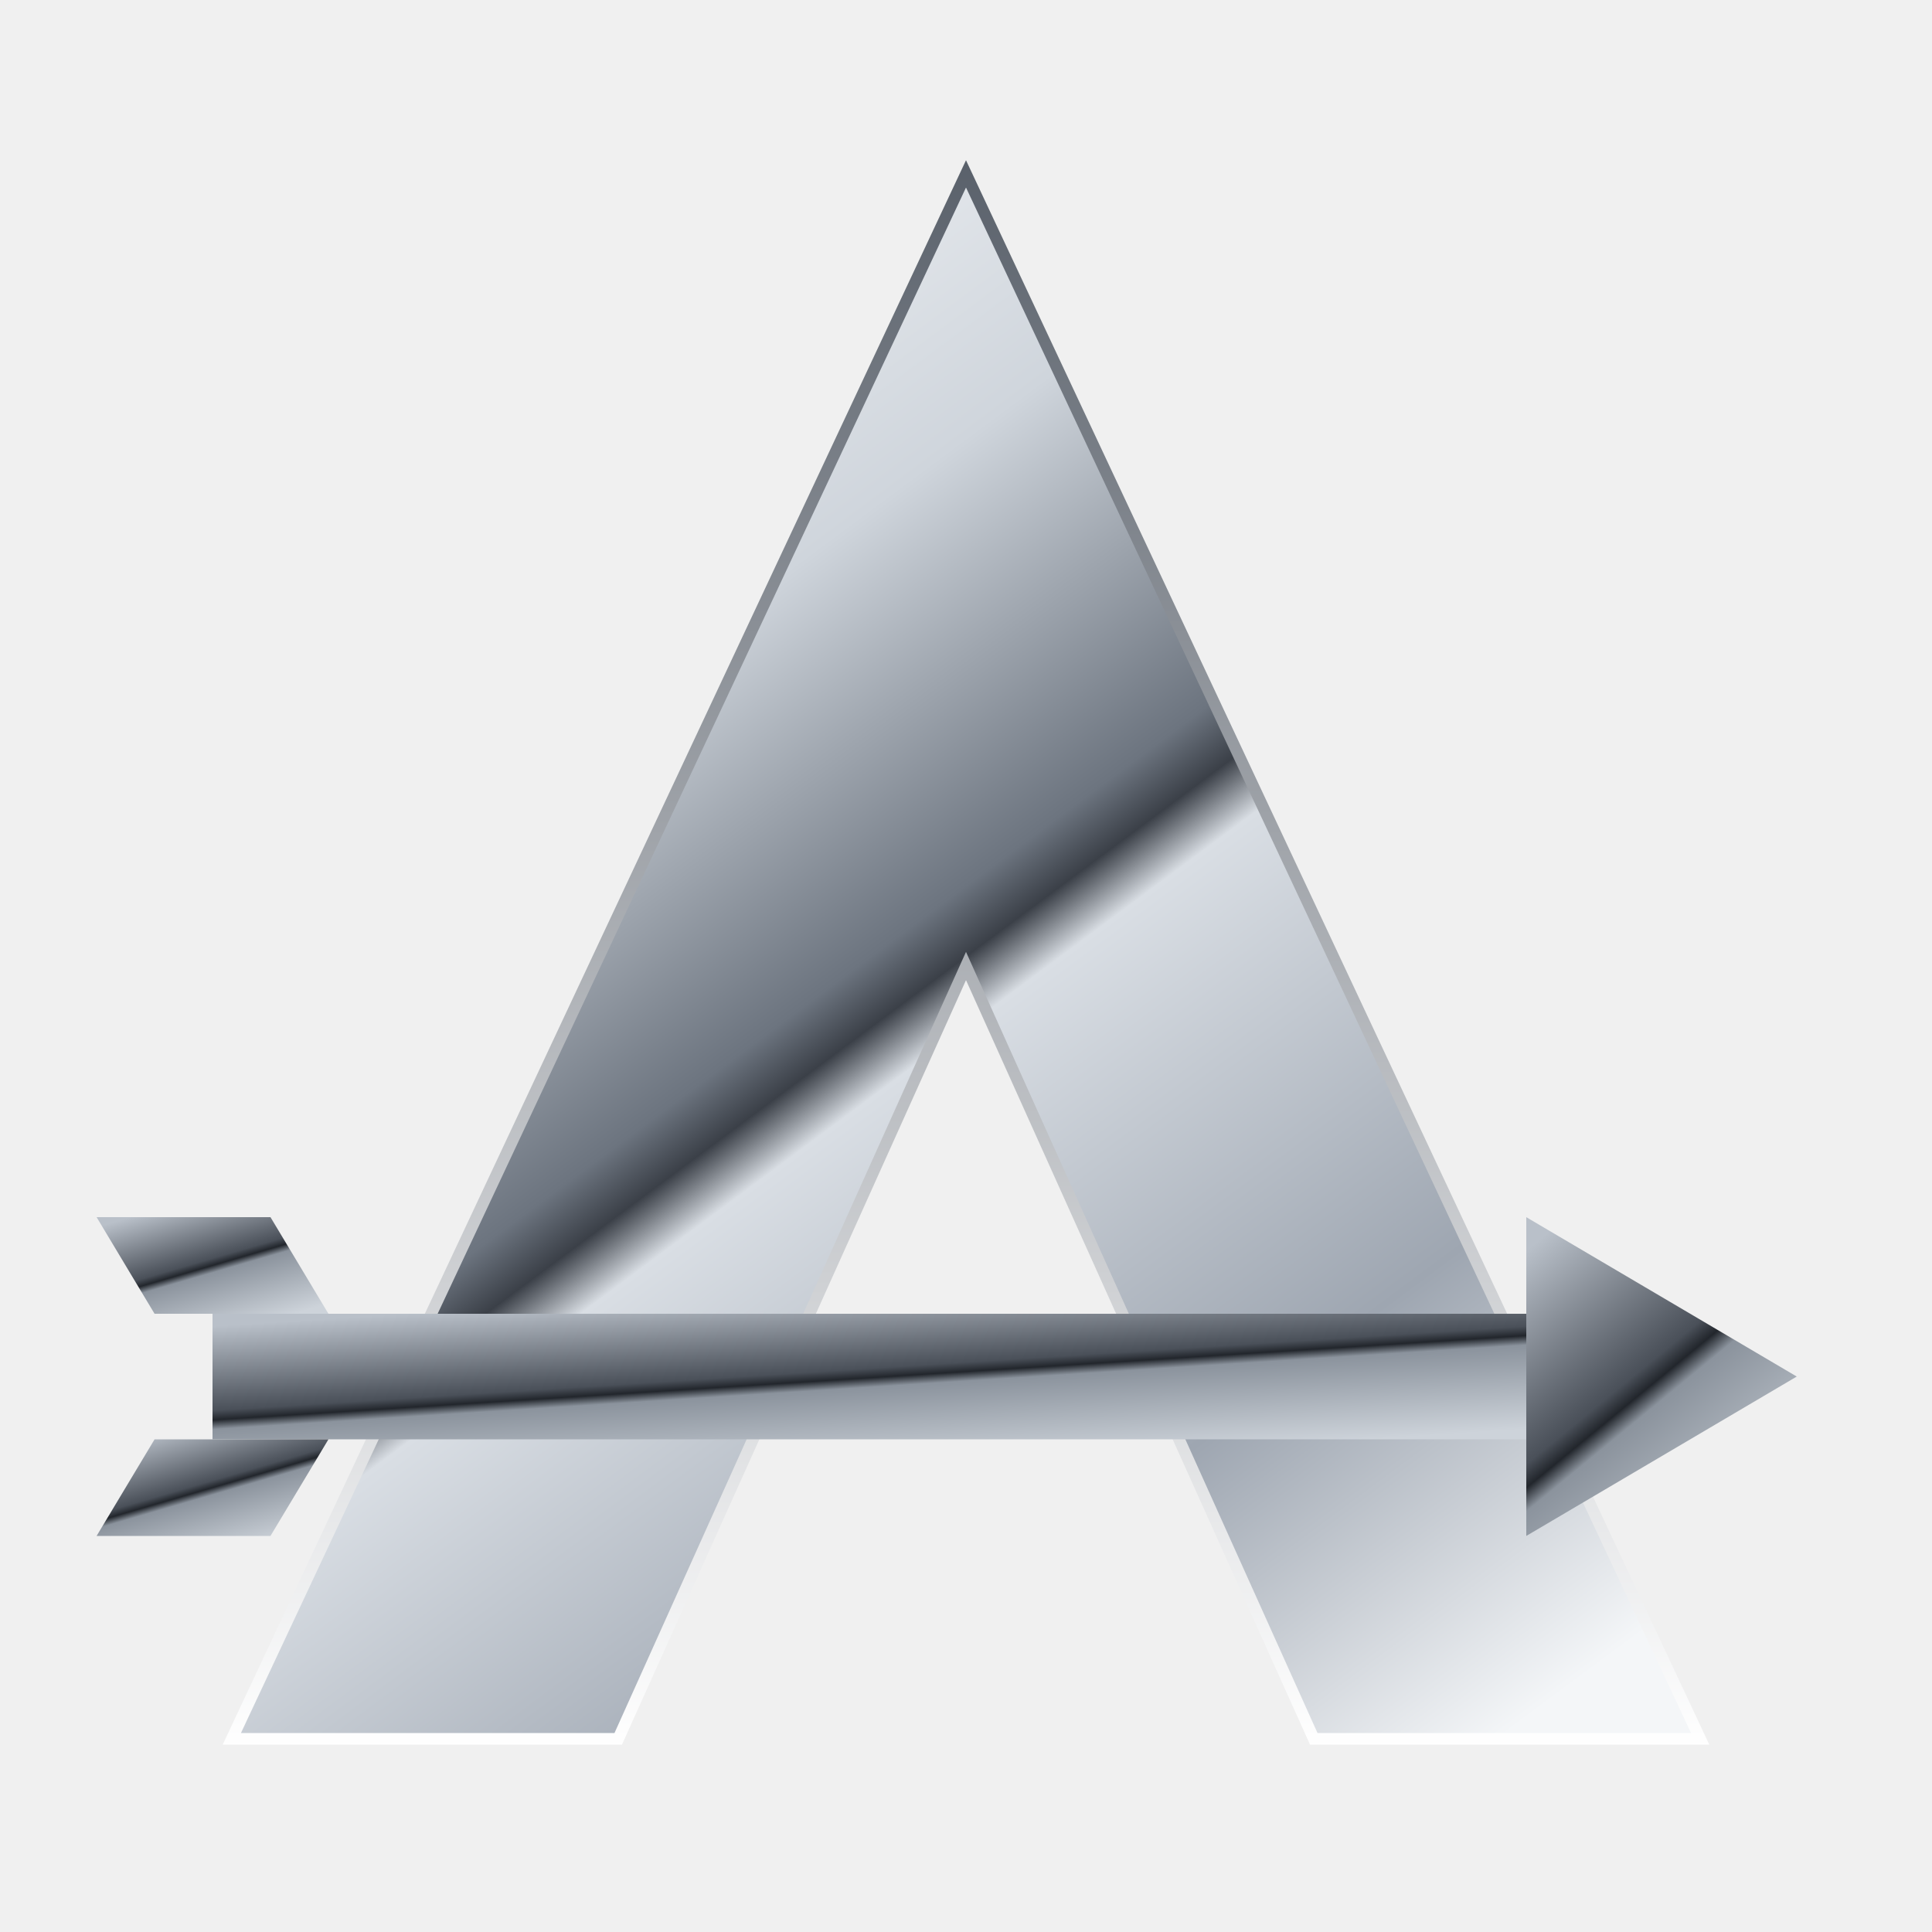
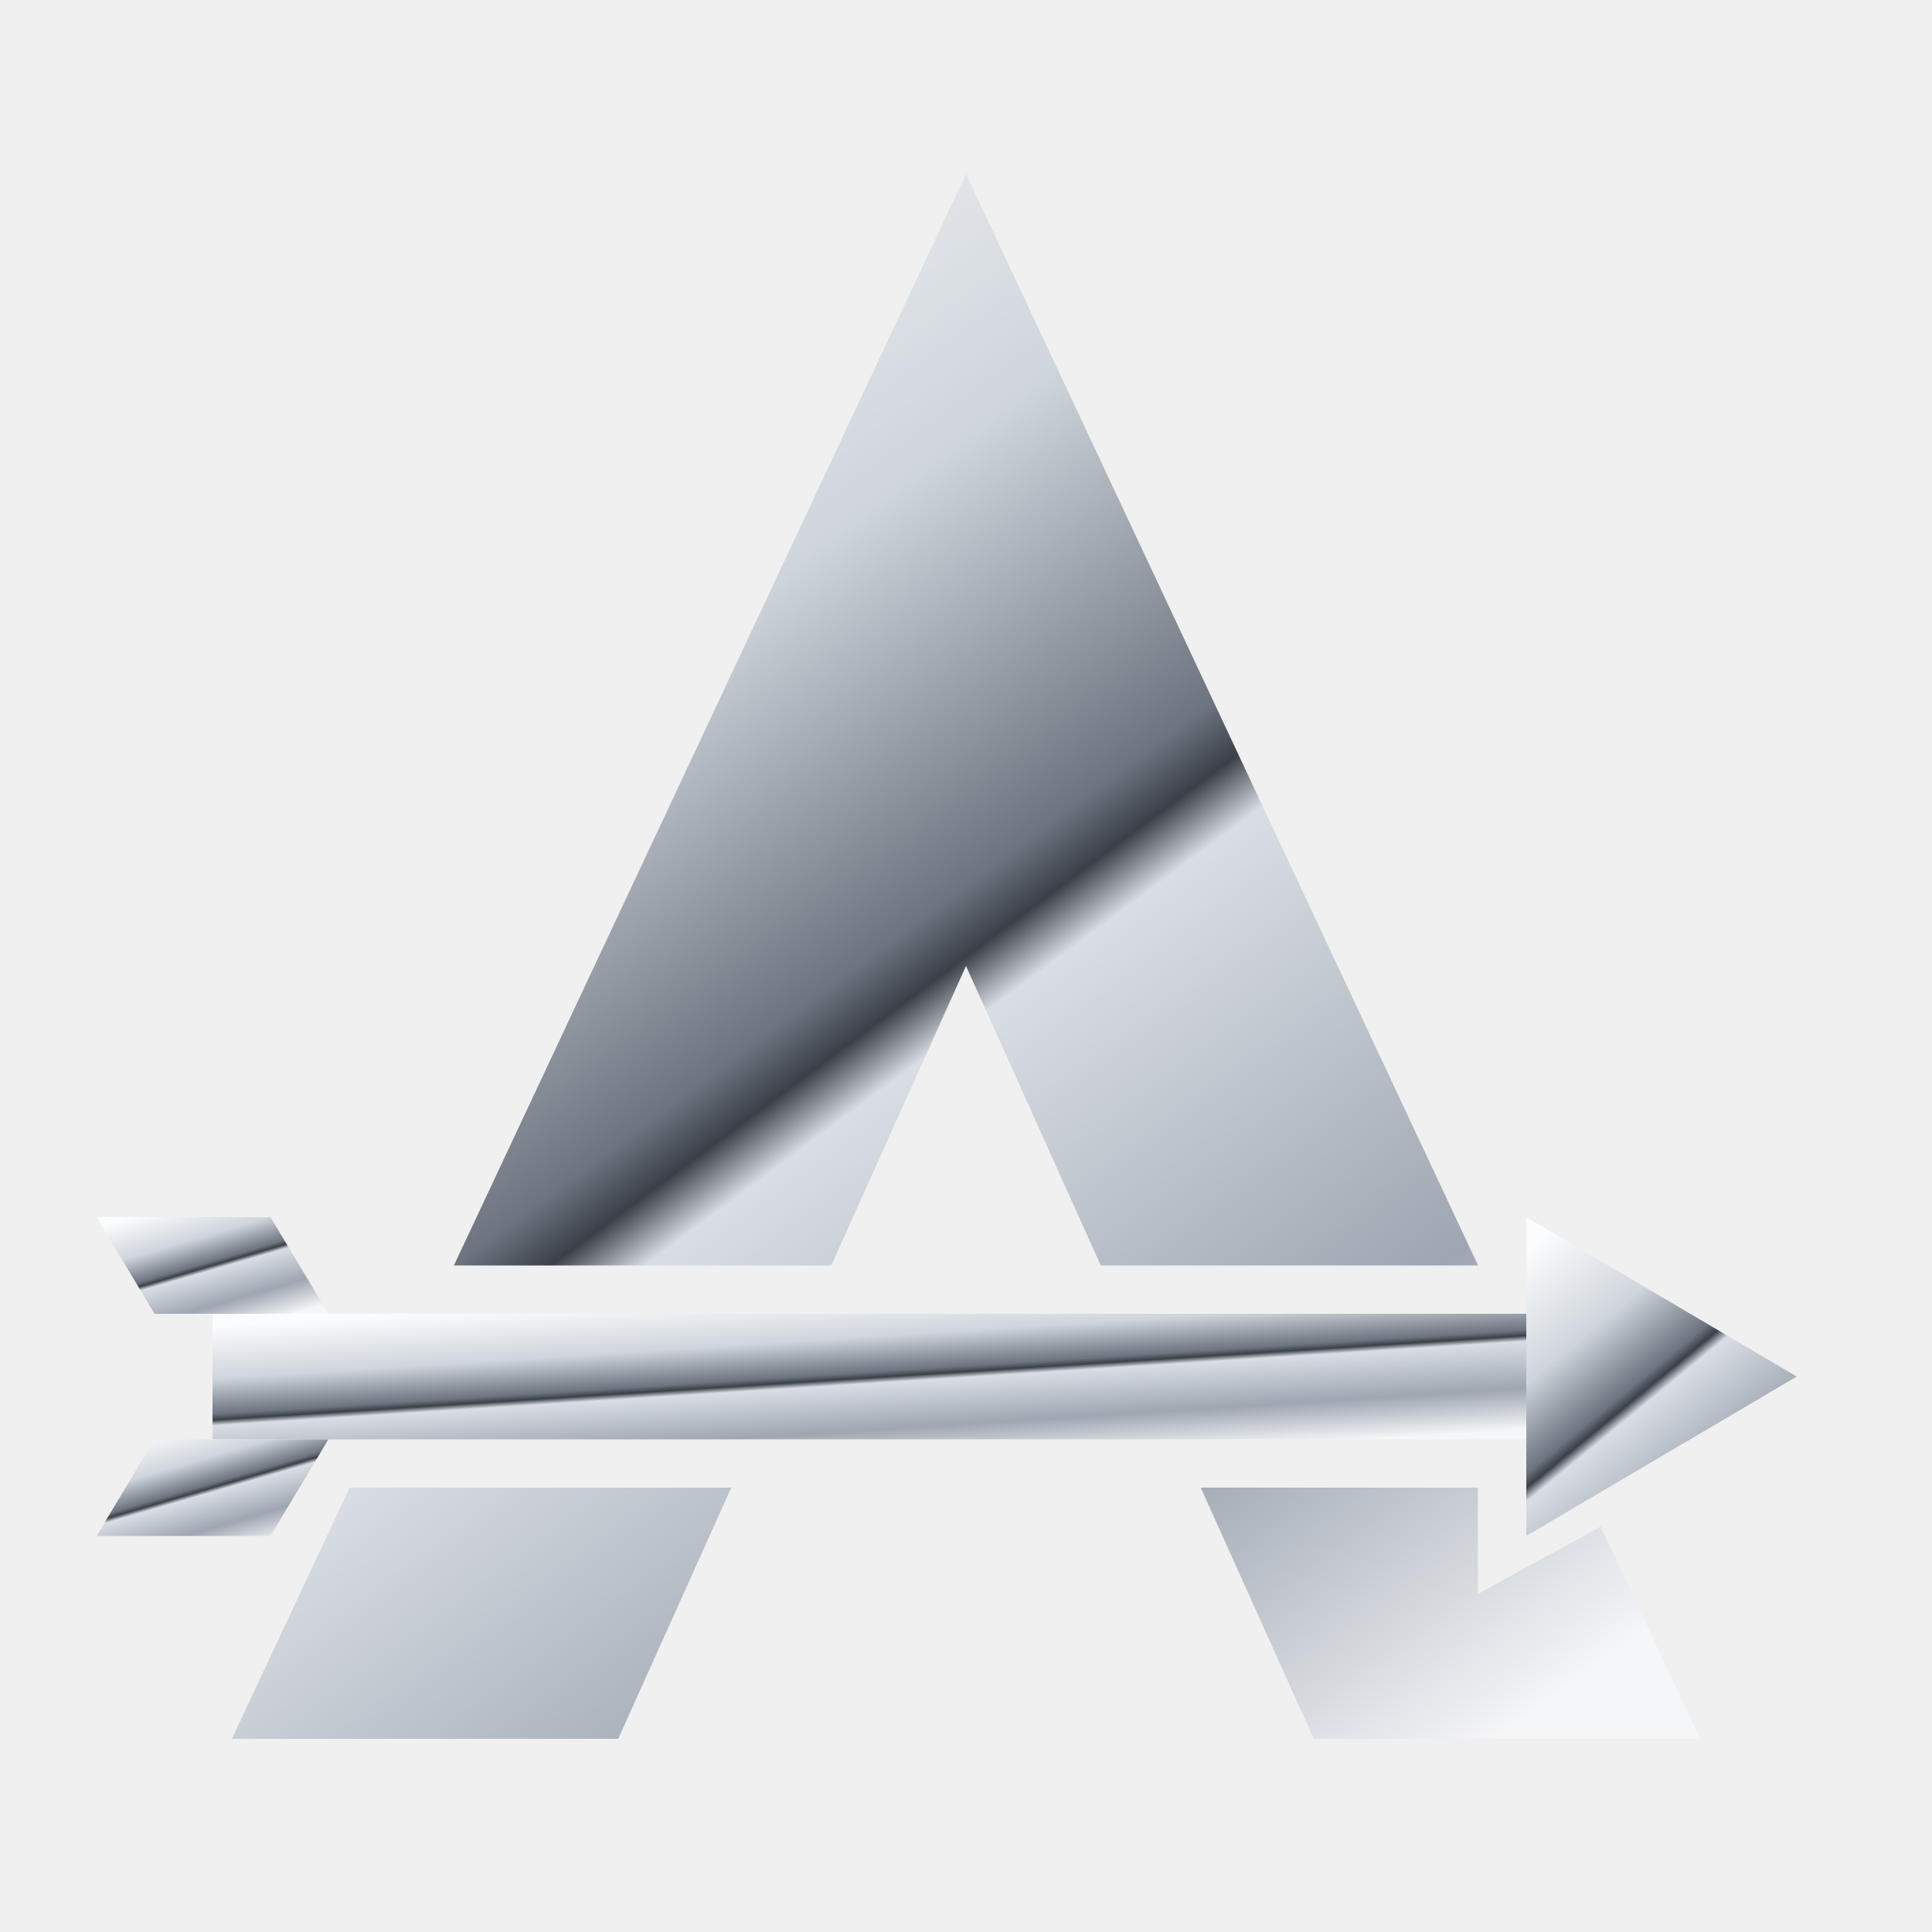
<svg xmlns="http://www.w3.org/2000/svg" viewBox="0 0 200 200">
  <defs>
    <linearGradient id="chr" x1="0.15" y1="0" x2="0.85" y2="1">
      <stop offset="0" stop-color="#fbfcfd" />
      <stop offset="0.28" stop-color="#cfd5dc" />
      <stop offset="0.47" stop-color="#6c747f" />
      <stop offset="0.5" stop-color="#3b4048" />
      <stop offset="0.53" stop-color="#d9dee4" />
      <stop offset="0.78" stop-color="#9ea6b1" />
      <stop offset="1" stop-color="#f4f6f8" />
    </linearGradient>
    <linearGradient id="chr2" x1="0.15" y1="0" x2="0.85" y2="1">
      <stop offset="0" stop-color="#b9c0c9" />
      <stop offset="0.45" stop-color="#4a5059" />
      <stop offset="0.5" stop-color="#22262c" />
      <stop offset="0.55" stop-color="#8b939d" />
      <stop offset="1" stop-color="#cdd3da" />
    </linearGradient>
    <linearGradient id="edge" x1="0" y1="0" x2="0" y2="1">
      <stop offset="0" stop-color="#5a616b" />
      <stop offset="1" stop-color="#ffffff" />
    </linearGradient>
  </defs>
-   <path d="M100 18 L176 180 L136 180 L100 100 L64 180 L24 180 Z" fill="url(#chr)" stroke="url(#edge)" stroke-width="1.2" />
-   <rect x="22" y="136" width="140" height="13" fill="url(#chr2)" />
-   <polygon points="158,126 186,142.5 158,159" fill="url(#chr2)" />
-   <polygon points="10,126 28,126 34,136 16,136" fill="url(#chr2)" />
-   <polygon points="10,159 28,159 34,149 16,149" fill="url(#chr2)" />
+   <mask id="cut">
+     <rect x="0" y="0" width="200" height="200" fill="#fff" />
+     <rect x="0" y="131" width="200" height="23" fill="#000" />
+     <polygon points="153,120 194,142.5 153,165" fill="#000" />
+   </mask>
+   <path d="M100 18 L176 180 L136 180 L100 100 L64 180 L24 180 Z" fill="url(#chr)" mask="url(#cut)" />
+   <rect x="22" y="136" width="140" height="13" fill="url(#chr)" />
+   <polygon points="158,126 186,142.5 158,159" fill="url(#chr)" />
+   <polygon points="10,126 28,126 34,136 16,136" fill="url(#chr)" />
+   <polygon points="10,159 28,159 34,149 16,149" fill="url(#chr)" />
</svg>
